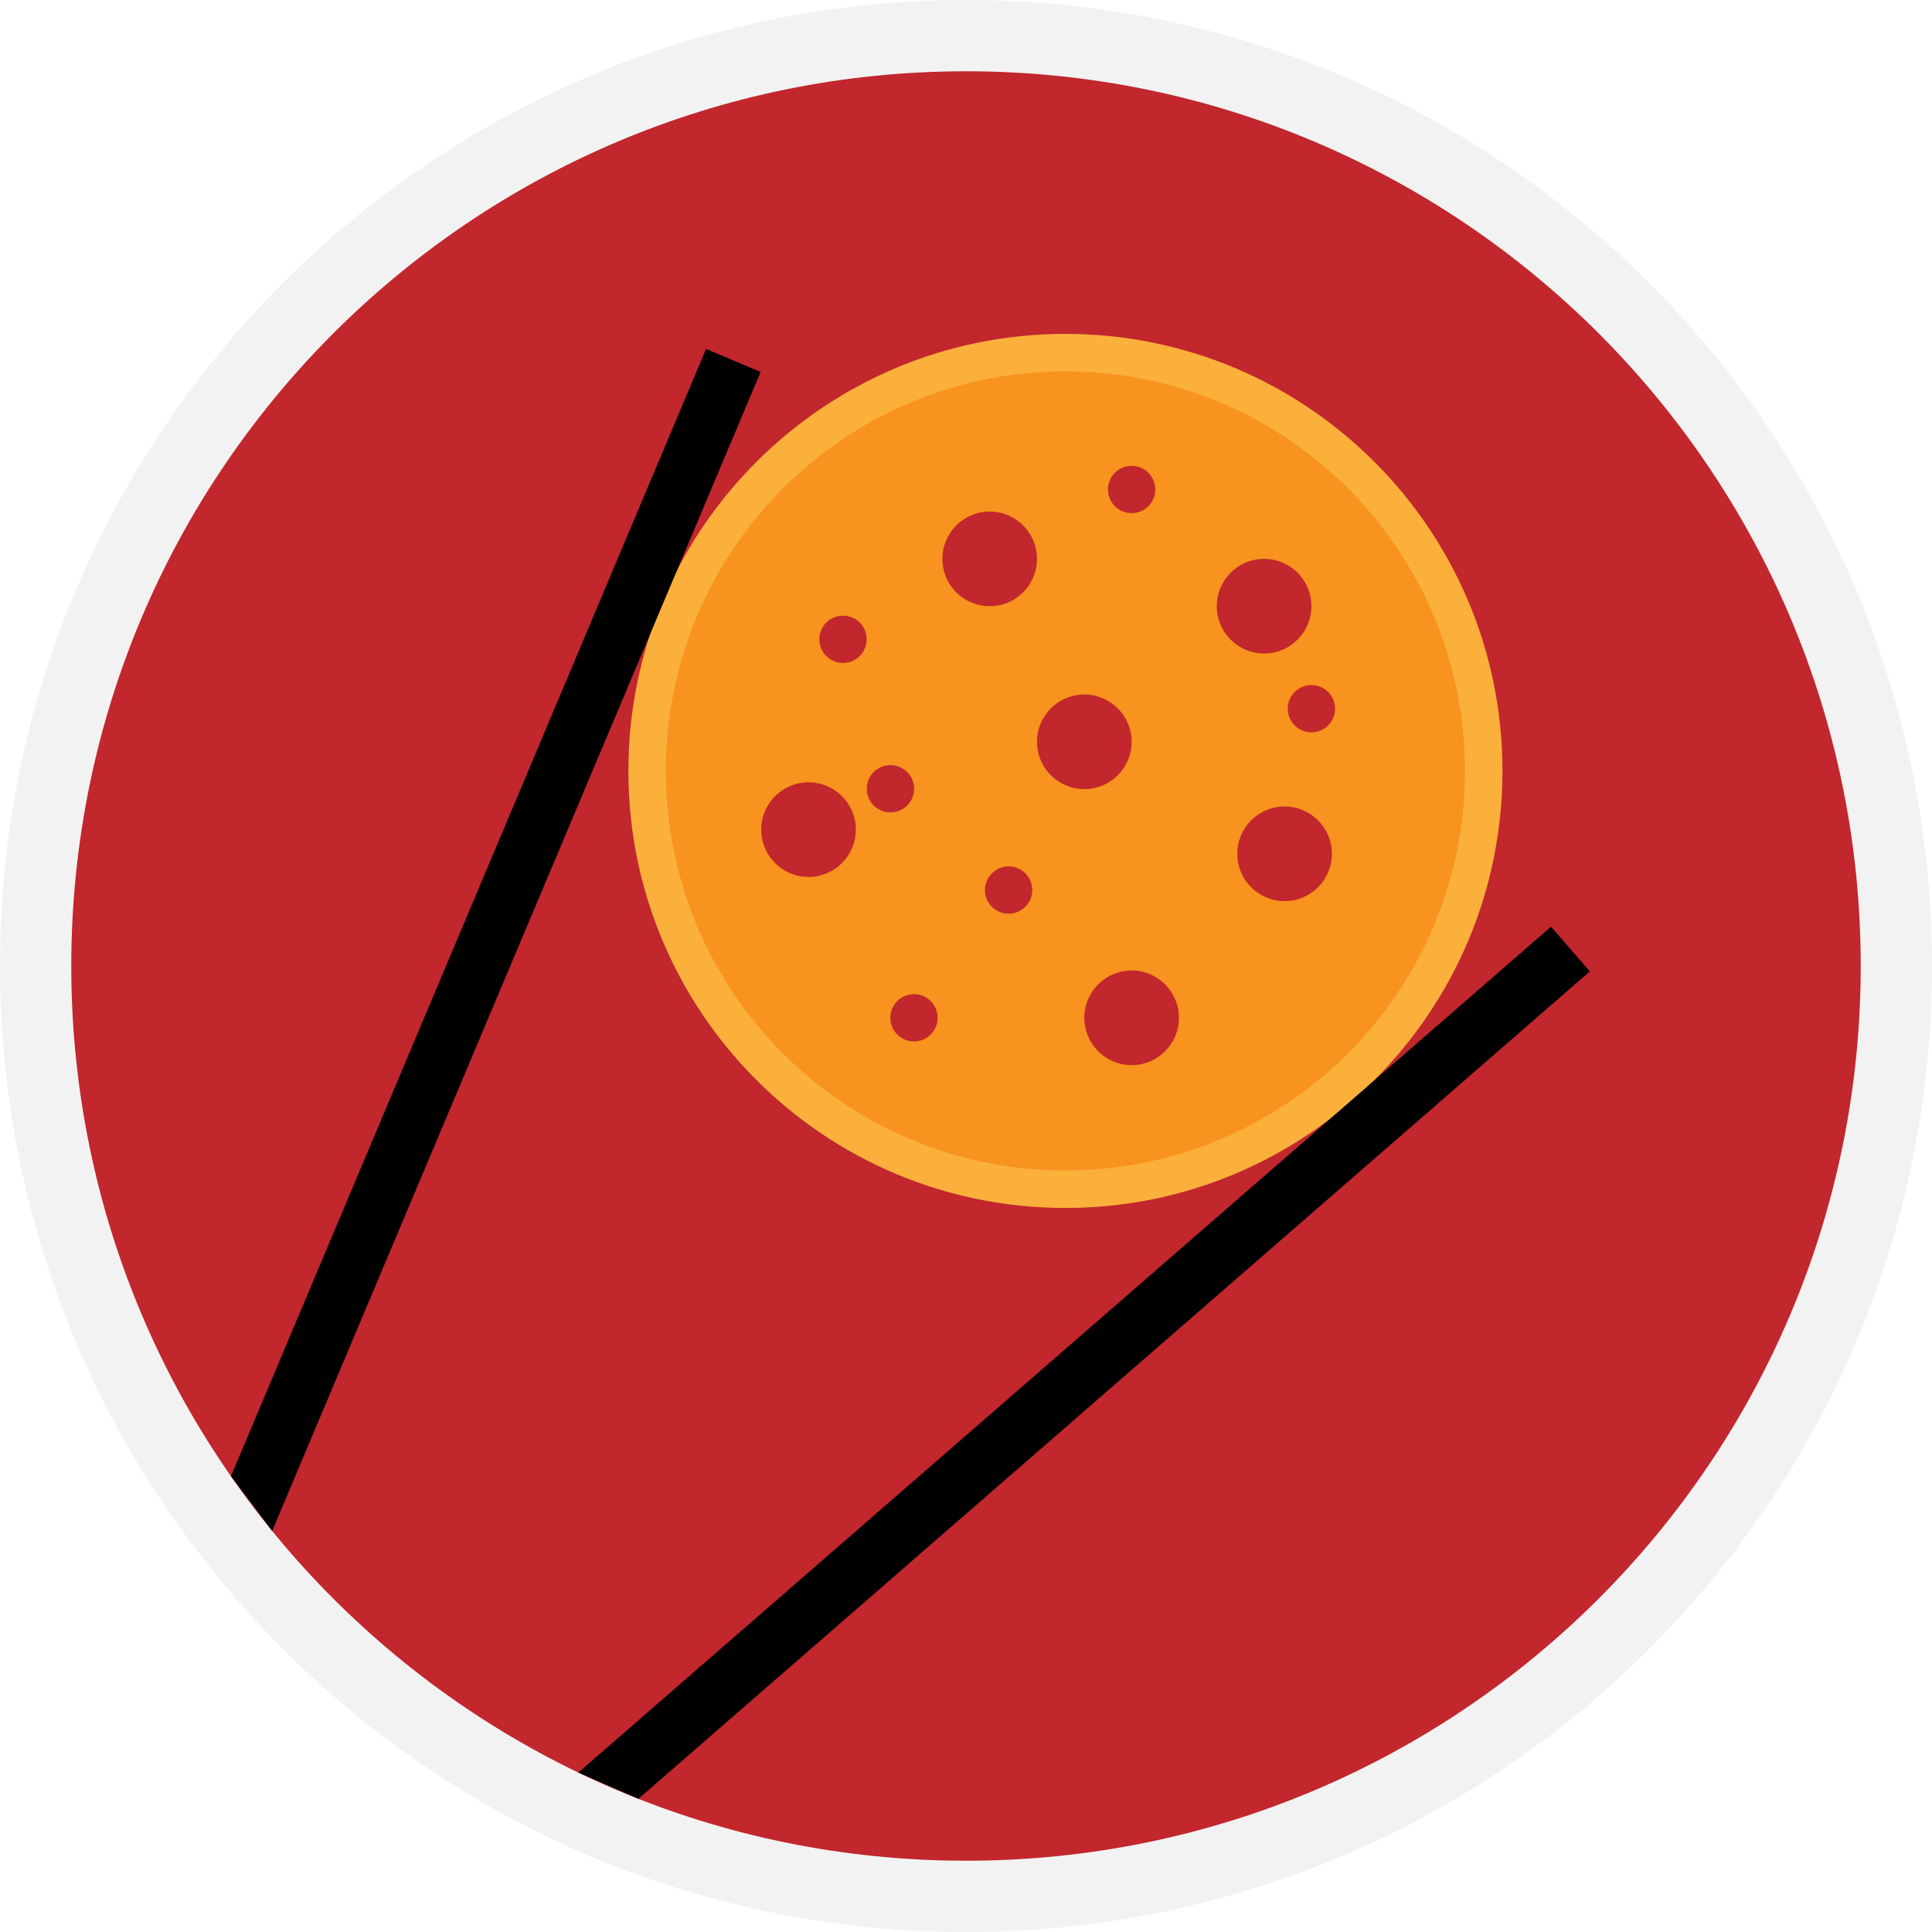
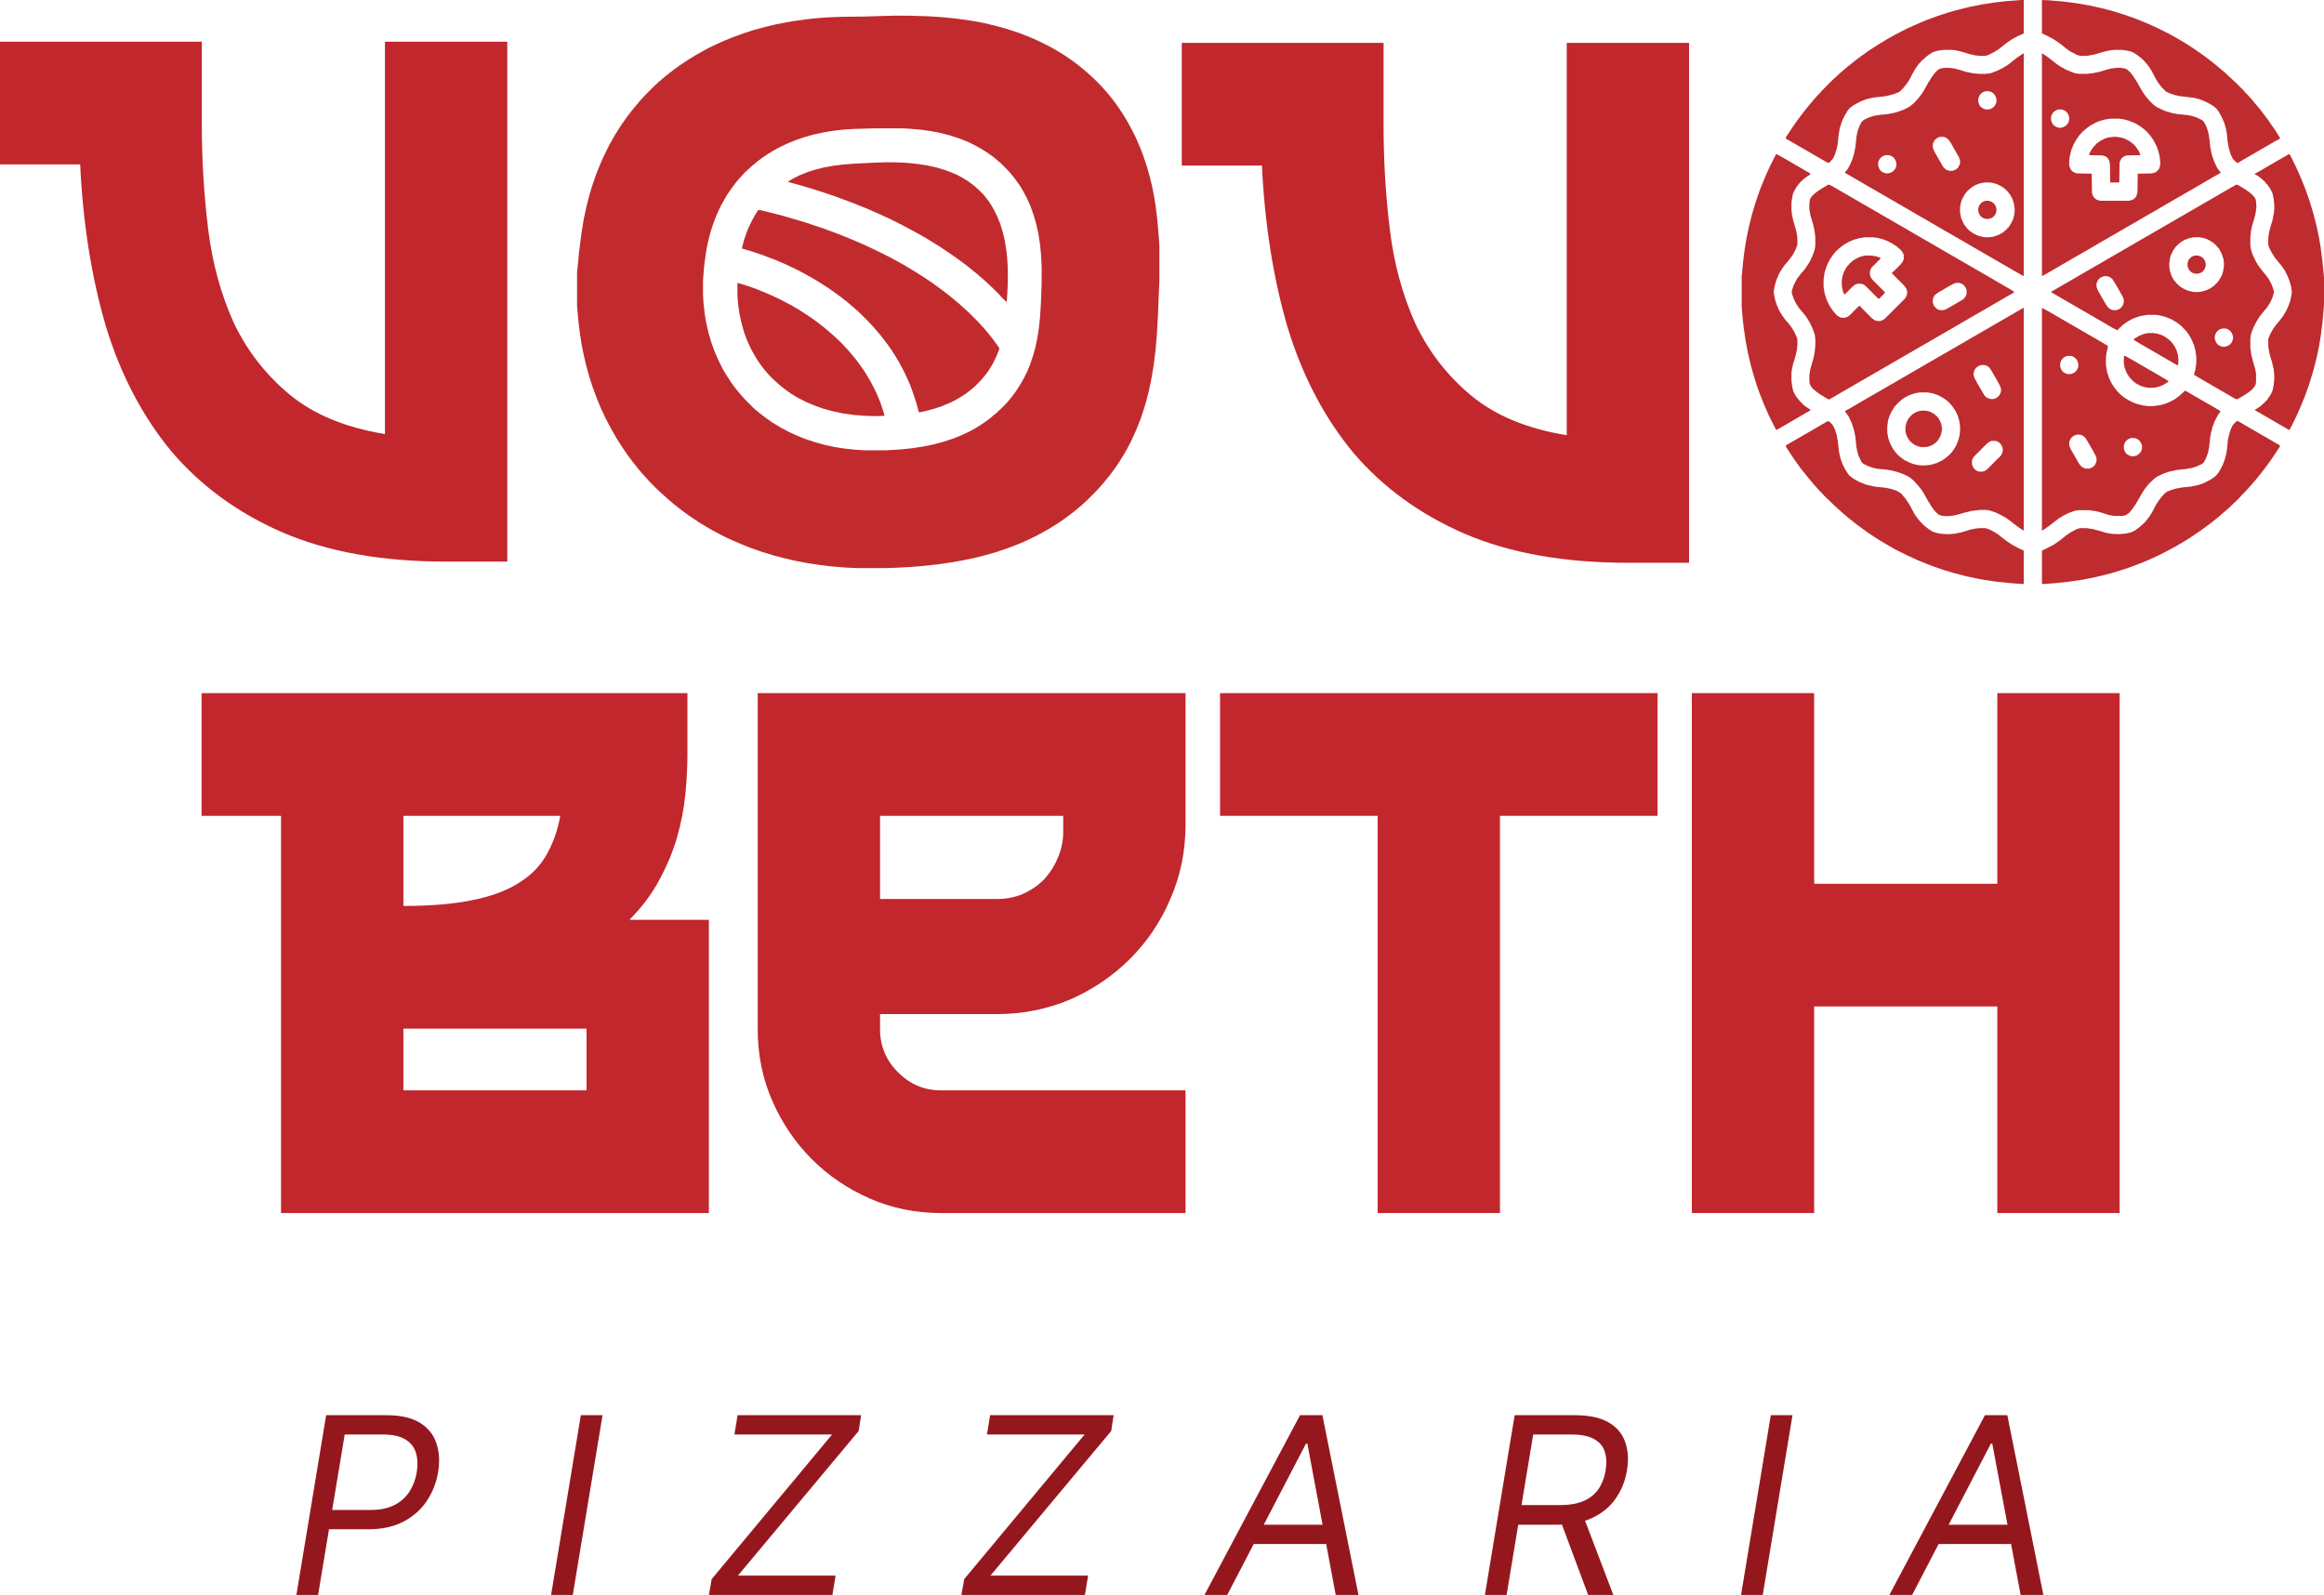
- <svg xmlns="http://www.w3.org/2000/svg" id="Layer_1" data-name="Layer 1" viewBox="0 0 3000 3000">
-   <defs>
-     <style>.cls-1{fill:#f2f2f2;}.cls-2{fill:#c1272d;}.cls-3{fill:#fbb03b;}.cls-4{fill:#f7931e;}</style>
-   </defs>
-   <circle class="cls-1" cx="1500" cy="1500" r="1500" />
-   <circle class="cls-2" cx="1500" cy="1500" r="1389.32" />
-   <circle class="cls-3" cx="1654.37" cy="1197.09" r="678.64" />
-   <circle class="cls-4" cx="1654.37" cy="1197.09" r="620.39" />
-   <circle class="cls-2" cx="1757.19" cy="1580.45" r="73.47" />
-   <circle class="cls-2" cx="1962.89" cy="941.29" r="73.47" />
-   <circle class="cls-2" cx="1994.73" cy="1325.77" r="73.47" />
-   <circle class="cls-2" cx="1255.48" cy="1288.24" r="73.47" />
-   <circle class="cls-2" cx="1536.78" cy="867.82" r="73.47" />
-   <circle class="cls-2" cx="1683.72" cy="1151.89" r="73.47" />
-   <circle class="cls-2" cx="1309.04" cy="992.72" r="36.73" />
-   <circle class="cls-2" cx="1566.17" cy="1382.09" r="36.73" />
-   <circle class="cls-2" cx="1382.68" cy="1224.81" r="36.73" />
-   <circle class="cls-2" cx="2036.36" cy="1100.47" r="36.73" />
-   <circle class="cls-2" cx="1757.19" cy="760.07" r="36.73" />
-   <circle class="cls-2" cx="1419.24" cy="1580.45" r="36.73" />
-   <polygon points="991.28 2793.2 2019.06 1899.41 2118.41 1812.99 2136.64 1797.15 2468.71 1508.36 2408.39 1438.98 2130.47 1680.7 2098.49 1708.52 2066.91 1735.98 2066.77 1736.1 1986.99 1805.45 1887.64 1891.86 897.99 2752.46 991.28 2793.2" />
-   <polygon points="422.62 2377.22 949.66 1126.69 1000.81 1005.35 1010.07 983.36 1010.18 983.1 1051.19 885.79 1181.1 577.54 1096.37 541.86 936.87 920.33 879.5 1056.47 828.35 1177.81 358.6 2292.29 422.62 2377.22" />
+ <svg xmlns="http://www.w3.org/2000/svg" width="220" height="151" viewBox="0 0 220 151" fill="none">
+   <path d="M181.011 151H178.858L187.902 133.986H190.022L193.434 151H191.281L188.598 136.678H188.465L181.011 151ZM182.9 144.354H191.579L191.281 146.182H182.602L182.9 144.354Z" fill="#95171E" />
+   <path d="M169.685 133.986L166.869 151H164.815L167.631 133.986H169.685Z" fill="#95171E" />
+   <path d="M140.568 151L143.384 133.986H149.115C150.44 133.986 151.489 134.21 152.262 134.659C153.041 135.107 153.568 135.725 153.844 136.511C154.126 137.298 154.184 138.195 154.018 139.203C153.853 140.2 153.499 141.086 152.958 141.862C152.423 142.637 151.694 143.246 150.772 143.689C149.855 144.132 148.74 144.354 147.426 144.354H142.788L143.119 142.493H147.691C148.596 142.493 149.347 142.36 149.944 142.094C150.54 141.828 151.004 141.449 151.335 140.956C151.666 140.463 151.887 139.879 151.997 139.203C152.108 138.516 152.077 137.921 151.906 137.417C151.741 136.907 151.401 136.514 150.888 136.237C150.38 135.955 149.667 135.814 148.751 135.814H145.14L142.622 151H140.568ZM149.811 143.357L152.726 151H150.341L147.492 143.357H149.811Z" fill="#95171E" />
+   <path d="M116.175 151H114.022L123.066 133.986H125.186L128.598 151H126.445L123.761 136.678H123.629L116.175 151ZM118.063 144.354H126.743L126.445 146.182H117.765L118.063 144.354Z" fill="#95171E" />
+   <path d="M91.011 151L91.276 149.505L102.672 135.814H93.43L93.728 133.986H105.422L105.19 135.481L93.761 149.172H103.003L102.705 151H91.011Z" fill="#95171E" />
+   <path d="M67.106 151L67.371 149.505L78.767 135.814H69.525L69.823 133.986H81.517L81.285 135.481L69.856 149.172H79.099L78.8 151H67.106Z" fill="#95171E" />
+   <path d="M57.039 133.986L54.223 151H52.169L54.985 133.986H57.039Z" fill="#95171E" />
+   <path d="M28.059 151L30.875 133.986H36.606C37.931 133.986 38.977 134.224 39.745 134.7C40.518 135.177 41.039 135.822 41.31 136.636C41.586 137.45 41.641 138.361 41.476 139.369C41.31 140.366 40.954 141.274 40.407 142.094C39.866 142.914 39.132 143.567 38.204 144.055C37.282 144.542 36.164 144.786 34.85 144.786H30.742L31.041 142.958H35.082C35.988 142.958 36.744 142.8 37.351 142.485C37.959 142.169 38.434 141.74 38.776 141.197C39.118 140.654 39.344 140.045 39.455 139.369C39.565 138.683 39.538 138.073 39.372 137.542C39.212 137.004 38.878 136.583 38.37 136.279C37.867 135.969 37.158 135.814 36.242 135.814H32.631L30.113 151H28.059Z" fill="#95171E" />
+   <path d="M189.075 65.623H200.656V114.845H189.075V95.287H171.737V114.845H160.157V65.623H171.737V83.671H189.075V65.623Z" fill="#C1272D" />
+   <path d="M115.496 65.623H156.911V77.239H141.993V114.845H130.413V77.239H115.496V65.623Z" fill="#C1272D" />
+   <path d="M71.729 65.623H112.228V78.092C112.228 80.586 111.748 82.927 110.789 85.115C109.873 87.259 108.608 89.14 106.994 90.759C105.38 92.378 103.483 93.668 101.302 94.631C99.121 95.55 96.809 96.009 94.367 96.009H83.31V97.453C83.31 99.028 83.877 100.385 85.011 101.522C86.145 102.66 87.497 103.229 89.067 103.229H112.228V114.845H89.067C86.668 114.845 84.422 114.386 82.328 113.467C80.235 112.548 78.403 111.301 76.832 109.726C75.262 108.151 74.019 106.313 73.103 104.213C72.187 102.113 71.729 99.86 71.729 97.453V65.623ZM83.31 85.115H94.367C95.239 85.115 96.046 84.962 96.787 84.655C97.573 84.305 98.249 83.846 98.816 83.277C99.383 82.665 99.819 81.986 100.124 81.243C100.473 80.455 100.648 79.624 100.648 78.749V77.239H83.31V85.115Z" fill="#C1272D" />
+   <path d="M65.076 71.398C65.076 72.579 65.011 73.848 64.88 75.205C64.749 76.517 64.487 77.874 64.095 79.274C63.702 80.63 63.135 81.986 62.394 83.343C61.696 84.655 60.758 85.902 59.58 87.084H67.104V114.845H26.605V77.239H19.081V65.623H65.076V71.398ZM38.186 77.239V85.771C40.716 85.771 42.853 85.596 44.598 85.246C46.386 84.896 47.847 84.371 48.981 83.671C50.159 82.971 51.053 82.096 51.664 81.046C52.318 79.952 52.776 78.683 53.038 77.239H38.186ZM55.524 97.388H38.186V103.229H55.524V97.388Z" fill="#C1272D" />
+   <path d="M36.442 3.947H48.023V53.169H42.2C36.181 53.169 31.034 52.25 26.759 50.413C22.528 48.575 19.017 46.015 16.226 42.734C13.478 39.409 11.406 35.449 10.01 30.855C8.658 26.217 7.851 21.12 7.589 15.563H0V3.947H19.105V11.822C19.105 15.104 19.301 18.363 19.693 21.601C20.086 24.839 20.893 27.814 22.114 30.527C23.379 33.196 25.145 35.471 27.414 37.352C29.682 39.234 32.691 40.481 36.442 41.093V3.947Z" fill="#C1272D" />
+   <path d="M148.314 4.058H159.895V53.28H154.072C148.052 53.28 142.906 52.361 138.631 50.524C134.4 48.686 130.889 46.127 128.097 42.845C125.35 39.52 123.278 35.56 121.882 30.966C120.53 26.328 119.723 21.231 119.461 15.674H111.872V4.058H130.976V11.934C130.976 15.215 131.172 18.475 131.565 21.712C131.958 24.95 132.764 27.925 133.986 30.638C135.251 33.307 137.017 35.582 139.285 37.464C141.553 39.345 144.563 40.592 148.314 41.204V4.058Z" fill="#C1272D" />
+   <path d="M84.531 1.485H86.038L87.842 1.539L89.134 1.62L90.48 1.755L92.014 1.971L93.171 2.187L94.302 2.457L95.19 2.7L96.428 3.105L97.343 3.456L98.151 3.807L99.039 4.239L99.604 4.536L100.25 4.914L100.815 5.265L101.327 5.616L101.811 5.967L102.161 6.237L102.592 6.588L102.942 6.885L103.588 7.479L104.261 8.154L104.449 8.37L104.718 8.667L104.96 8.964L105.337 9.423L105.714 9.936L105.956 10.287L106.226 10.692L106.549 11.205L106.872 11.772L107.221 12.42L107.518 13.014L107.948 14.013L108.244 14.796L108.567 15.768L108.809 16.605L109.052 17.577L109.24 18.522L109.402 19.521L109.563 20.871L109.698 22.464L109.752 23.247V26.595L109.698 27.837L109.617 29.835L109.509 31.752L109.375 33.291L109.186 34.749L108.971 35.991L108.729 37.125L108.513 37.962L108.271 38.772L107.975 39.663L107.544 40.743L107.114 41.688L106.71 42.471L106.387 43.038L105.983 43.686L105.714 44.091L105.445 44.469L105.068 44.982L104.826 45.279L104.476 45.711L104.207 46.008L104.018 46.224L103.642 46.629L102.888 47.385L102.673 47.574L102.35 47.871L102.054 48.114L101.704 48.411L101.246 48.762L100.842 49.059L100.385 49.383L99.927 49.68L99.362 50.031L98.743 50.382L98.043 50.76L97.209 51.165L96.455 51.489L95.486 51.867L94.382 52.245L93.252 52.569L92.283 52.812L91.26 53.028L90.237 53.217L88.757 53.433L87.519 53.568L86.227 53.676L84.746 53.757L83.966 53.784H81.086L79.982 53.73L78.69 53.622L77.587 53.487L76.51 53.325L75.218 53.082L74.195 52.839L73.172 52.569L71.961 52.191L71.046 51.867L70.158 51.516L69.35 51.165L68.704 50.868L68.274 50.652L67.412 50.193L66.766 49.815L66.147 49.437L65.34 48.897L64.882 48.573L64.452 48.249L64.102 47.979L63.671 47.628L63.294 47.304L63.079 47.115L62.81 46.872L62.594 46.683L62.164 46.278L61.464 45.576L61.276 45.36L60.926 44.982L60.737 44.766L60.441 44.415L60.145 44.037L59.903 43.74L59.499 43.2L59.176 42.741L58.692 42.012L58.369 41.499L57.965 40.797L57.642 40.203L57.319 39.582L56.888 38.664L56.484 37.692L56.081 36.585L55.785 35.667L55.489 34.587L55.246 33.561L55.058 32.616L54.897 31.563L54.789 30.726L54.654 29.295L54.627 28.998V25.839L54.816 23.868L55.058 21.978L55.273 20.682L55.489 19.683L55.758 18.603L56.027 17.685L56.377 16.659L56.727 15.768L57.05 15.012L57.427 14.229L57.696 13.689L58.234 12.744L58.799 11.853L59.122 11.394L59.392 11.016L59.661 10.665L59.957 10.287L60.549 9.585L60.791 9.315L61.114 8.964L61.895 8.181L62.11 7.992L62.325 7.776L62.621 7.533L62.998 7.209L63.375 6.912L63.94 6.48L64.398 6.156L65.125 5.67L65.824 5.238L66.497 4.86L67.036 4.563L67.655 4.266L68.355 3.942L69.27 3.564L70.373 3.159L71.288 2.862L72.473 2.538L73.496 2.295L74.922 2.025L76.241 1.836L77.237 1.728L78.287 1.647L79.632 1.593L81.786 1.566L84.531 1.485ZM82.889 12.15L80.871 12.204L79.982 12.258L78.986 12.366L78.125 12.501L76.995 12.744L76.053 13.014L75.272 13.284L74.491 13.608L73.711 13.986L73.119 14.31L72.607 14.634L72.284 14.85L71.8 15.201L71.45 15.498L71.181 15.714L70.858 16.011L70.75 16.092V16.146L70.642 16.2L70.373 16.47L70.185 16.686L69.889 17.01L69.647 17.307L69.377 17.658L69.054 18.117L68.785 18.522L68.382 19.224L68.166 19.629L67.789 20.466L67.493 21.249L67.251 22.005L66.982 23.085L66.847 23.814L66.713 24.759L66.632 25.461L66.551 26.568V27.972L66.605 28.782L66.713 29.727L66.847 30.537L67.09 31.59L67.386 32.562L67.655 33.291L68.005 34.101L68.408 34.911L68.758 35.505L69.162 36.126L69.431 36.504L69.673 36.828L70.05 37.287L70.535 37.827L71.315 38.61L71.531 38.799L71.881 39.096L72.231 39.366L72.553 39.609L73.092 39.987L73.845 40.446L74.707 40.905L75.407 41.229L76.214 41.553L77.183 41.877L78.179 42.147L79.094 42.336L79.955 42.471L80.978 42.579L81.84 42.633H83.885L85.231 42.552L86.308 42.444L87.357 42.282L88.299 42.093L89.322 41.823L90.291 41.499L91.018 41.202L91.772 40.851L92.364 40.527L92.875 40.203L93.198 39.987L93.683 39.636L94.032 39.339L94.329 39.096L94.517 38.934V38.88L94.625 38.826L95.271 38.178L95.459 37.962L95.809 37.53L96.132 37.098L96.401 36.693L96.67 36.261L96.939 35.775L97.236 35.181L97.505 34.533L97.828 33.561L98.016 32.886L98.204 31.968L98.339 31.131L98.447 30.105L98.528 28.863L98.581 27.513L98.608 26.649V25.299L98.554 24.165L98.447 23.085L98.285 22.059L98.097 21.222L97.855 20.385L97.558 19.548L97.263 18.873L96.886 18.144L96.509 17.523L96.159 17.037L95.89 16.686L95.594 16.335L95.351 16.065L94.705 15.417L94.409 15.174L94.059 14.877L93.575 14.526L93.117 14.229L92.471 13.851L91.664 13.446L90.776 13.095L89.941 12.825L88.999 12.582L88.165 12.42L87.223 12.285L85.985 12.177L85.365 12.15H82.889Z" fill="#C12B2E" />
+   <path d="M71.8 19.872L72.123 19.926L73.845 20.358L75.164 20.736L76.322 21.087L78.017 21.654L79.39 22.167L80.332 22.545L81.355 22.977L82.136 23.328L83.051 23.76L84.289 24.381L85.473 25.029L86.065 25.38L86.604 25.704L87.115 26.028L87.573 26.325L88.219 26.757L88.703 27.108L89.107 27.405L89.43 27.648L89.78 27.918L90.21 28.269L90.56 28.566L90.856 28.809L91.179 29.106L91.395 29.295L91.799 29.673L92.687 30.564L92.875 30.78L93.198 31.131L93.44 31.428L93.737 31.779L94.086 32.238L94.463 32.751L94.598 32.967L94.571 33.129L94.329 33.723L94.006 34.398L93.683 34.938L93.36 35.397L92.983 35.856L92.687 36.18L92.256 36.612L91.96 36.855L91.556 37.179L91.072 37.503L90.533 37.827L90.076 38.07L89.242 38.421L88.542 38.664L87.761 38.88L87.061 39.042L86.981 39.015L86.711 38.043L86.388 37.071L86.146 36.423L85.85 35.748L85.527 35.073L85.123 34.317L84.8 33.777L84.477 33.264L84.047 32.643L83.616 32.076L83.32 31.698L82.97 31.293L82.647 30.915L82.243 30.483L81.355 29.592L81.14 29.403L80.871 29.16L80.575 28.917L80.171 28.566L79.471 28.026L78.986 27.675L78.529 27.351L77.829 26.892L77.129 26.46L76.51 26.109L75.918 25.785L75.514 25.569L74.384 25.029L73.307 24.57L72.231 24.165L71.288 23.841L70.293 23.544L70.239 23.517L70.293 23.247L70.454 22.653L70.75 21.816L70.992 21.276L71.208 20.844L71.504 20.304L71.773 19.899L71.8 19.872Z" fill="#C12B2E" />
+   <path d="M83.993 15.363H84.639L85.85 15.417L86.9 15.525L87.761 15.66L88.73 15.876L89.511 16.119L90.022 16.308L90.587 16.551L91.099 16.821L91.583 17.118L91.96 17.388L92.337 17.685L92.687 18.009L93.091 18.414L93.333 18.711L93.602 19.062L93.898 19.521L94.167 20.007L94.382 20.439L94.678 21.168L94.921 21.951L95.109 22.734L95.271 23.733L95.351 24.516L95.405 25.461V26.784L95.351 27.891L95.298 28.593L95.109 28.431L94.786 28.107L94.598 27.891L93.979 27.27L93.763 27.081L93.548 26.865L93.333 26.676L93.01 26.379L92.714 26.136L92.445 25.893L92.068 25.596L91.61 25.218L91.179 24.894L90.21 24.192L89.053 23.409L88.407 23.004L87.653 22.545L86.9 22.113L86.254 21.762L85.5 21.357L84.208 20.709L83.32 20.304L82.162 19.791L80.682 19.197L79.525 18.765L78.933 18.549L77.964 18.225L76.968 17.901L75.972 17.604L74.814 17.28L74.626 17.226V17.172L75.084 16.902L75.73 16.578L76.483 16.281L77.049 16.092L78.017 15.849L78.933 15.687L79.794 15.579L80.817 15.498L82.97 15.39L83.993 15.363Z" fill="#C12B2E" />
+   <path d="M69.835 26.784L70.804 27.081L71.638 27.378L72.688 27.81L73.226 28.053L74.007 28.431L74.841 28.863L75.487 29.241L76.053 29.592L76.86 30.132L77.344 30.483L77.694 30.753L78.071 31.05L78.421 31.347L78.798 31.671L79.148 31.995L79.579 32.4L79.821 32.643L80.009 32.859L80.198 33.048L80.386 33.264L80.709 33.642L81.059 34.074L81.436 34.587L81.813 35.127L82.162 35.694L82.432 36.153L82.808 36.882L83.051 37.395L83.347 38.124L83.67 39.096L83.724 39.339L83.697 39.366L83.158 39.393H82.755L81.84 39.366L80.844 39.285L79.848 39.15L78.717 38.907L77.937 38.691L77.022 38.367L76.214 38.016L75.487 37.638L74.868 37.26L74.411 36.936L74.061 36.666L73.765 36.423L73.496 36.18L73.172 35.883L72.796 35.505L72.607 35.289L72.311 34.938L71.961 34.479L71.638 33.993L71.396 33.588L71.073 32.994L70.75 32.292L70.454 31.509L70.185 30.564L69.996 29.673L69.862 28.701L69.808 27.945V26.811L69.835 26.784Z" fill="#C12B2E" />
+   <path d="M191.496 5.076H191.577V26.136L191.442 26.082L190.688 25.65L187.889 24.03L187.243 23.652L186.489 23.22L185.843 22.842L185.144 22.437L184.39 22.005L183.69 21.6L183.044 21.222L182.344 20.817L181.591 20.385L181.133 20.115L175.535 16.875L175.077 16.605L174.7 16.389L174.646 16.308L174.889 16.038L175.104 15.66L175.346 15.093L175.508 14.58L175.642 13.905L175.75 12.879L175.858 12.393L176.046 11.88L176.234 11.529L176.45 11.34L176.961 11.097L177.419 10.962L177.903 10.881L178.738 10.8L179.384 10.665L180.191 10.395L180.729 10.125L180.999 9.909L181.16 9.774L181.295 9.639L181.591 9.315L181.941 8.856L182.237 8.37L182.533 7.83L182.856 7.317L183.179 6.885L183.448 6.615L183.69 6.48L184.121 6.426H184.525L184.982 6.48L185.52 6.615L186.113 6.804L186.786 6.939L187.378 6.993H187.943L188.427 6.939L189.073 6.696L189.612 6.426L190.123 6.102L190.5 5.805L190.984 5.427L191.469 5.103L191.496 5.076ZM187.943 8.64L187.674 8.748L187.431 8.964L187.324 9.18L187.27 9.369V9.639L187.378 9.936L187.512 10.125L187.754 10.287L188.024 10.368L188.374 10.341L188.643 10.206L188.831 10.017L188.966 9.747L188.993 9.612V9.369L188.885 9.072L188.723 8.856L188.535 8.721L188.293 8.64H187.943ZM183.636 12.96L183.367 13.068L183.125 13.284L183.017 13.5L182.963 13.689V13.932L183.044 14.202L183.259 14.607L183.636 15.255L183.986 15.849L184.228 16.065L184.525 16.173H184.848L185.117 16.065L185.332 15.903L185.494 15.633L185.547 15.417V15.201L185.44 14.877L185.063 14.229L184.686 13.554L184.444 13.203L184.175 13.014L183.986 12.96H183.636ZM178.468 14.688L178.199 14.796L177.957 15.012L177.822 15.282L177.796 15.417V15.687L177.903 15.984L178.038 16.173L178.28 16.335L178.549 16.416H178.738L179.007 16.335L179.222 16.2L179.41 15.984L179.491 15.795L179.518 15.66V15.417L179.41 15.12L179.222 14.877L178.98 14.742L178.818 14.688H178.468ZM187.835 17.28L187.431 17.361L187.055 17.496L186.759 17.658L186.409 17.928L186.14 18.198L185.951 18.468L185.709 18.927L185.601 19.305L185.547 19.629V20.115L185.655 20.655L185.843 21.087L186.005 21.357L186.22 21.627L186.436 21.843L186.786 22.086L187.216 22.302L187.728 22.437L187.997 22.464H188.266L188.697 22.41L189.181 22.248L189.612 22.005L189.989 21.681L190.015 21.6L190.096 21.573L190.338 21.222L190.554 20.79L190.661 20.412L190.715 20.061V19.737L190.635 19.224L190.5 18.819L190.312 18.468L190.042 18.117L189.8 17.874L189.45 17.631L188.993 17.415L188.589 17.307L188.4 17.28H187.835Z" fill="#BE2C2F" />
+   <path d="M193.299 29.16L193.434 29.214L194.161 29.619L194.807 29.997L199.005 32.427L199.544 32.751L199.517 32.967L199.409 33.426L199.355 33.858V34.56L199.463 35.208L199.678 35.856L199.894 36.288L200.136 36.666L200.432 37.044L200.782 37.395L201.132 37.665L201.482 37.881L201.912 38.097L202.343 38.259L202.908 38.394L203.42 38.448H203.796L204.442 38.367L204.954 38.232L205.465 38.016L205.869 37.8L206.246 37.53L206.515 37.287L206.703 37.125L206.811 36.99L206.973 37.044L207.619 37.422L208.372 37.854L209.772 38.664L210.176 38.907V39.015L209.96 39.285L209.664 39.852L209.449 40.419L209.314 40.932L209.234 41.337L209.126 42.336L209.018 42.876L208.83 43.389L208.614 43.794L208.399 43.956L207.915 44.172L207.484 44.307L206.838 44.415L206.057 44.496L205.331 44.658L204.846 44.82L204.308 45.063L204.012 45.252L203.662 45.576L203.366 45.873L203.07 46.251L202.828 46.602L202.505 47.169L202.155 47.763L201.859 48.195L201.562 48.546L201.266 48.762L200.943 48.843H200.136L199.651 48.762L198.79 48.492L198.333 48.384L197.713 48.303H196.744L196.421 48.357L195.883 48.546L195.372 48.789L194.887 49.086L194.43 49.437L193.945 49.815L193.353 50.22H193.299V29.16ZM195.695 33.696L195.426 33.804L195.183 34.02L195.076 34.236L195.022 34.425V34.695L195.13 34.992L195.264 35.181L195.506 35.343L195.775 35.424L196.125 35.397L196.395 35.262L196.583 35.073L196.718 34.803L196.744 34.668V34.425L196.637 34.128L196.475 33.912L196.233 33.75L196.045 33.696H195.695ZM196.61 41.148L196.314 41.256L196.072 41.445L195.91 41.769L195.883 41.877V42.147L195.991 42.471L196.368 43.119L196.798 43.875L196.987 44.118L197.148 44.253L197.417 44.361H197.794L198.063 44.253L198.306 44.037L198.44 43.74L198.467 43.605V43.416L198.386 43.146L198.171 42.741L197.794 42.093L197.444 41.499L197.229 41.283L196.987 41.175L196.852 41.148H196.61ZM201.724 41.472L201.455 41.58L201.213 41.796L201.105 42.012L201.051 42.201V42.471L201.159 42.768L201.293 42.957L201.536 43.119L201.805 43.2H202.02L202.289 43.119L202.505 42.957L202.666 42.768L202.747 42.579L202.774 42.444V42.201L202.666 41.904L202.478 41.661L202.235 41.526L202.074 41.472H201.724Z" fill="#BE2C2F" />
+   <path d="M211.71 17.469L211.871 17.523L212.329 17.793L212.894 18.171L213.19 18.414L213.432 18.684L213.54 18.9L213.594 19.359V19.656L213.54 20.115L213.406 20.682L213.19 21.384L213.083 21.924L213.029 22.437V23.274L213.109 23.706L213.271 24.165L213.567 24.786L213.836 25.218L214.186 25.677L214.509 26.055L214.778 26.433L215.047 26.946L215.209 27.378L215.263 27.675L215.128 28.161L214.859 28.728L214.59 29.133L214.294 29.484L213.944 29.916L213.648 30.375L213.325 30.996L213.109 31.563L213.029 32.022V32.94L213.136 33.669L213.298 34.29L213.486 34.911L213.567 35.37V36.207L213.513 36.45L213.352 36.693L213.163 36.909L212.813 37.179L212.302 37.503L211.844 37.773L211.818 37.8L211.629 37.773L210.875 37.341L209.476 36.531L208.83 36.153L208.13 35.748L207.726 35.505L207.699 35.424L207.807 35.073L207.888 34.587L207.915 34.29V33.858L207.834 33.21L207.699 32.697L207.484 32.184L207.269 31.779L207 31.401L206.703 31.077L206.434 30.807L206.031 30.51L205.573 30.24L204.981 29.997L204.442 29.862L204.066 29.808H203.285L202.639 29.916L201.993 30.132L201.562 30.348L201.186 30.591L200.943 30.78L200.674 31.023L200.432 31.266L200.001 31.05L199.275 30.618L198.656 30.267L198.01 29.889L195.21 28.269L194.564 27.891L194.187 27.675L194.214 27.594L194.833 27.243L195.479 26.865L196.879 26.055L197.525 25.677L198.279 25.245L198.979 24.84L199.624 24.462L200.324 24.057L200.89 23.733L202.047 23.058L202.747 22.653L203.5 22.221L204.146 21.843L204.846 21.438L205.6 21.006L206.246 20.628L206.811 20.304L207.457 19.926L208.211 19.494L208.668 19.224L209.234 18.9L209.933 18.495L210.579 18.117L211.279 17.712L211.71 17.469ZM207.646 22.464L207.242 22.545L206.811 22.707L206.488 22.896L206.219 23.112L205.95 23.382L205.761 23.652L205.546 24.057L205.438 24.354L205.358 24.867V25.326L205.438 25.731L205.573 26.136L205.788 26.514L206.084 26.865L206.38 27.135L206.784 27.378L207.188 27.54L207.538 27.621L207.753 27.648H208.076L208.48 27.594L208.911 27.459L209.287 27.27L209.583 27.054L209.718 26.946V26.892L209.826 26.838L210.095 26.487L210.31 26.109L210.445 25.704L210.526 25.218V24.894L210.472 24.489L210.31 24.003L210.095 23.598L209.799 23.247L209.61 23.058L209.26 22.815L208.884 22.626L208.534 22.518L208.211 22.464H207.646ZM199.275 26.136L199.032 26.19L198.817 26.298L198.602 26.514L198.494 26.757L198.467 26.865V27.135L198.548 27.405L198.925 28.08L199.302 28.728L199.49 29.025L199.624 29.16L199.759 29.268L199.947 29.349L200.244 29.376L200.486 29.322L200.728 29.187L200.943 28.944L201.051 28.593V28.404L200.97 28.134L200.593 27.459L200.217 26.811L199.974 26.433L199.786 26.271L199.544 26.163L199.275 26.136ZM210.337 31.104L210.068 31.212L209.826 31.428L209.718 31.644L209.664 31.833V32.103L209.772 32.4L209.906 32.589L210.149 32.751L210.418 32.832H210.606L210.875 32.751L211.091 32.616L211.279 32.4L211.387 32.076V31.833L211.279 31.536L211.118 31.32L210.875 31.158L210.687 31.104H210.337Z" fill="#BE2C2F" />
+   <path d="M191.496 29.16H191.577V50.22L191.442 50.166L191.011 49.869L190.688 49.626L190.312 49.329L189.854 49.005L189.369 48.735L188.912 48.519L188.347 48.33L187.997 48.276H187.431L186.597 48.384L185.924 48.546L185.171 48.762L184.713 48.843L184.228 48.87L183.744 48.816L183.502 48.708L183.206 48.438L182.856 47.979L182.506 47.412L182.102 46.683L181.806 46.251L181.564 45.954L181.268 45.63L181.025 45.387L180.702 45.144L180.272 44.928L179.707 44.712L179.087 44.55L178.63 44.469L177.769 44.388L177.257 44.28L176.746 44.091L176.342 43.875L176.207 43.713L175.938 43.146L175.804 42.687L175.723 42.228L175.642 41.391L175.508 40.716L175.265 39.987L174.996 39.42L174.781 39.123L174.673 38.988L174.7 38.88L175.023 38.718L175.615 38.367L181.214 35.127L181.86 34.749L183.959 33.534L184.713 33.102L185.359 32.724L185.924 32.4L186.57 32.022L187.324 31.59L188.024 31.185L188.67 30.807L189.423 30.375L190.069 29.997L190.823 29.565L191.469 29.187L191.496 29.16ZM187.512 34.56L187.27 34.668L187.055 34.83L186.92 35.019L186.839 35.289V35.532L186.92 35.802L187.243 36.396L187.512 36.855L187.862 37.449L188.104 37.665L188.4 37.773H188.723L188.966 37.692L189.208 37.503L189.369 37.233L189.423 37.017V36.801L189.316 36.504L189.1 36.099L188.723 35.451L188.508 35.073L188.293 34.776L188.051 34.614L187.862 34.56H187.512ZM181.725 37.152L181.268 37.233L180.783 37.395L180.353 37.611L180.003 37.854L179.733 38.097L179.599 38.232L179.33 38.529L179.034 39.015L178.845 39.447L178.738 39.798L178.657 40.338V40.932L178.764 41.526L178.953 42.039L179.168 42.444L179.437 42.822L179.653 43.065L179.868 43.254L180.272 43.551L180.702 43.767L181.106 43.929L181.618 44.037L181.887 44.064H182.264L182.748 44.01L183.313 43.848L183.825 43.605L184.148 43.389L184.444 43.146L184.74 42.849L185.009 42.471L185.224 42.093L185.413 41.58L185.494 41.256L185.547 40.824V40.365L185.467 39.825L185.332 39.366L185.117 38.907L184.848 38.502L184.551 38.151L184.282 37.908L183.932 37.665L183.421 37.395L182.937 37.233L182.452 37.152H181.725ZM188.535 41.742L188.32 41.823L188.077 42.012L186.866 43.227L186.732 43.443L186.678 43.605V43.983L186.786 44.253L186.974 44.469L187.189 44.604L187.405 44.658H187.674L187.97 44.55L188.239 44.307L189.02 43.524L189.127 43.443V43.389L189.235 43.335L189.477 43.038L189.585 42.741V42.444L189.477 42.147L189.235 41.877L189.02 41.769L188.939 41.742H188.535Z" fill="#BE2C2F" />
+   <path d="M173.085 17.469L173.247 17.523L173.785 17.82L174.431 18.198L175.185 18.63L175.642 18.9L176.207 19.224L176.853 19.602L177.607 20.034L178.253 20.412L179.007 20.844L179.653 21.222L180.406 21.654L181.052 22.032L181.618 22.356L182.264 22.734L183.017 23.166L183.663 23.544L188.562 26.379L189.073 26.676L189.719 27.054L190.419 27.459L190.661 27.621L190.635 27.702L190.015 28.053L189.369 28.431L188.67 28.836L188.024 29.214L187.324 29.619L186.57 30.051L185.278 30.807L184.525 31.239L183.125 32.049L182.479 32.427L181.725 32.859L181.079 33.237L180.326 33.669L179.68 34.047L178.926 34.479L178.28 34.857L177.526 35.289L176.88 35.667L176.127 36.099L175.669 36.369L174.915 36.801L174.27 37.179L173.57 37.584L173.139 37.827L172.924 37.719L172.385 37.395L171.928 37.071L171.551 36.747L171.389 36.504L171.309 36.288L171.282 36.045V35.532L171.363 34.992L171.524 34.425L171.659 33.966L171.766 33.48L171.847 32.751V32.13L171.793 31.671L171.578 31.077L171.363 30.618L171.093 30.159L170.824 29.781L170.528 29.43L170.259 29.106L170.017 28.728L169.801 28.296L169.613 27.729L169.64 27.486L169.775 27.054L169.99 26.622L170.178 26.298L170.474 25.92L170.824 25.515L171.12 25.083L171.309 24.786L171.578 24.219L171.766 23.706L171.82 23.436L171.847 23.166V22.491L171.766 21.816L171.632 21.222L171.389 20.412L171.309 19.98L171.282 19.764V19.278L171.336 18.873L171.497 18.603L171.766 18.333L172.089 18.09L172.547 17.793L173.004 17.523L173.085 17.469ZM176.557 22.464L176.019 22.545L175.454 22.707L175.023 22.896L174.592 23.139L174.162 23.463L173.785 23.814L173.597 24.03L173.274 24.489L173.031 24.921L172.816 25.488L172.708 25.866L172.628 26.487V27.135L172.735 27.81L172.951 28.458L173.166 28.89L173.381 29.241L173.65 29.592L173.866 29.835L174.108 29.997L174.296 30.078H174.673L174.942 29.97L175.238 29.727L175.427 29.511L175.508 29.457V29.403H175.561V29.349L175.642 29.322L175.804 29.133L175.938 29.025L175.965 28.971H176.073L176.261 29.187L177.176 30.105L177.473 30.321L177.634 30.375L177.903 30.402L178.145 30.348L178.415 30.186L180.353 28.242L180.487 27.999L180.541 27.783V27.594L180.46 27.324L180.245 27.027L179.114 25.893V25.812L179.33 25.623L179.922 25.029L180.11 24.786L180.191 24.597L180.218 24.516V24.138L180.11 23.895L179.922 23.652L179.545 23.328L179.087 23.031L178.657 22.815L178.172 22.626L177.715 22.518L177.284 22.464H176.557ZM185.144 26.784L184.821 26.919L184.255 27.243L183.609 27.621L183.34 27.783L183.125 27.972L183.017 28.188L182.963 28.377V28.647L183.071 28.944L183.259 29.16L183.394 29.268L183.582 29.349L183.879 29.376L184.121 29.322L184.444 29.16L185.601 28.485L185.897 28.296L186.086 28.053L186.166 27.81V27.459L186.059 27.189L185.817 26.919L185.574 26.811L185.467 26.784H185.144Z" fill="#BE2C2F" />
+   <path d="M193.299 5.076L193.407 5.103L193.918 5.454L194.403 5.832L194.672 6.048L195.076 6.318L195.614 6.615L196.287 6.885L196.61 6.966L196.906 6.993H197.498L198.063 6.939L198.736 6.804L199.436 6.588L199.894 6.48L200.405 6.426H200.755L201.159 6.48L201.374 6.588L201.697 6.885L201.939 7.209L202.235 7.668L202.828 8.694L203.151 9.153L203.5 9.558L203.823 9.882L204.146 10.125L204.577 10.341L204.954 10.503L205.573 10.692L206.138 10.8L206.973 10.881L207.43 10.962L207.888 11.097L208.291 11.286L208.561 11.448L208.722 11.691L208.911 12.096L209.072 12.636L209.153 13.149L209.234 13.932L209.368 14.607L209.583 15.255L209.906 15.93L210.122 16.2L210.203 16.308L210.176 16.389L209.503 16.767L208.857 17.145L208.157 17.55L207.511 17.928L206.811 18.333L206.057 18.765L205.411 19.143L204.658 19.575L203.931 20.007L203.447 20.277L202.801 20.655L202.101 21.06L201.347 21.492L200.701 21.87L198.602 23.085L197.956 23.463L197.256 23.868L196.502 24.3L195.103 25.11L194.457 25.488L193.326 26.136L193.299 26.109V5.076ZM194.833 10.368L194.564 10.476L194.322 10.692L194.187 10.962L194.161 11.07V11.367L194.268 11.664L194.403 11.853L194.645 12.015L194.887 12.096H195.103L195.372 12.015L195.587 11.88L195.775 11.664L195.883 11.34V11.097L195.775 10.8L195.614 10.584L195.426 10.449L195.183 10.368H194.833ZM199.813 11.232L199.275 11.313L198.871 11.421L198.44 11.583L197.929 11.853L197.552 12.123L197.175 12.447L196.825 12.825L196.529 13.257L196.287 13.689L196.072 14.229L195.937 14.796L195.883 15.201V15.687L195.991 15.984L196.125 16.173L196.368 16.335L196.502 16.389L196.664 16.416L198.01 16.443L198.036 18.279L198.144 18.576L198.279 18.765L198.521 18.927L198.844 19.008H201.509L201.778 18.954L201.993 18.846L202.208 18.63L202.316 18.333L202.343 18.171L202.37 16.443L203.689 16.416L204.012 16.335L204.227 16.173L204.389 15.984L204.496 15.633V15.309L204.442 14.823L204.335 14.364L204.173 13.878L203.85 13.257L203.581 12.879L203.258 12.501L202.935 12.204L202.531 11.907L202.047 11.637L201.509 11.421L200.97 11.286L200.567 11.232H199.813Z" fill="#BE2C2F" />
+   <path d="M191.334 0H191.577V3.132L191.55 3.186L190.984 3.429L190.446 3.726L189.935 4.077L189.531 4.401L189.181 4.671L188.75 4.941L188.32 5.157L188.051 5.265L187.754 5.292H187.458L186.947 5.238L186.382 5.103L185.574 4.86L185.036 4.752L184.767 4.725H183.986L183.421 4.806L183.044 4.914L182.748 5.076L182.371 5.346L182.021 5.67L181.914 5.724L181.86 5.832L181.645 6.048L181.295 6.534L181.025 7.02L180.729 7.587L180.433 8.019L180.191 8.316L179.814 8.694L179.357 8.883L178.791 9.045L178.361 9.126L177.365 9.234L176.746 9.369L176.234 9.558L175.804 9.774L175.427 9.99L175.104 10.233L174.889 10.503L174.619 10.962L174.404 11.394L174.162 12.123L174.054 12.771L173.947 13.743L173.839 14.202L173.677 14.688L173.516 15.012L173.274 15.282L173.139 15.417L172.978 15.39L172.278 14.985L171.524 14.553L170.878 14.175L169.478 13.365L169.048 13.122L169.075 12.96L169.263 12.69L169.909 11.718L170.286 11.205L170.609 10.773L170.905 10.395L171.255 9.963L171.551 9.612L171.874 9.234L172.278 8.802L172.601 8.451L173.543 7.506L173.758 7.317L174.189 6.912L174.485 6.669L174.889 6.318L175.265 6.021L175.669 5.697L176.1 5.373L176.477 5.103L176.934 4.779L177.473 4.428L177.984 4.104L178.657 3.699L179.33 3.321L180.056 2.943L180.649 2.646L181.618 2.214L182.398 1.89L183.421 1.512L184.417 1.188L185.171 0.972L186.463 0.648L187.539 0.432L188.75 0.243L189.935 0.108L191.334 0Z" fill="#BE2C2F" />
+   <path d="M211.764 39.852L211.925 39.906L212.571 40.284L215.37 41.904L215.828 42.174L215.801 42.309L215.451 42.849L215.236 43.173L214.94 43.605L214.644 44.01L214.321 44.442L214.052 44.793L213.702 45.225L213.406 45.576L213.083 45.954L212.76 46.305L212.517 46.575L212.194 46.899L212.006 47.115L211.629 47.493L211.414 47.682L211.118 47.979L210.902 48.168L210.633 48.411L210.337 48.654L210.068 48.897L209.799 49.113L209.368 49.464L208.345 50.22L207.215 50.976L206.65 51.327L206.004 51.705L205.358 52.056L204.631 52.434L203.904 52.785L203.043 53.163L202.074 53.541L201.401 53.784L200.324 54.135L199.355 54.405L198.198 54.675L196.933 54.918L195.802 55.08L194.537 55.215L193.326 55.296L193.299 55.269V52.137L193.73 51.921L194.403 51.57L194.887 51.246L195.641 50.652L196.045 50.382L196.556 50.112L196.879 50.004H197.525L198.09 50.085L198.709 50.247L199.328 50.436L199.921 50.544L200.62 50.571L201.213 50.517L201.724 50.409L202.155 50.193L202.612 49.842L202.935 49.545L203.124 49.356L203.474 48.897L203.716 48.519L204.066 47.844L204.335 47.412L204.631 47.034L204.927 46.71L205.142 46.548L205.546 46.386L206.004 46.251L206.623 46.143L207.43 46.062L208.076 45.927L208.614 45.738L209.045 45.522L209.341 45.36L209.718 45.09L209.96 44.82L210.176 44.469L210.418 44.01L210.606 43.497L210.741 42.984L210.822 42.498L210.902 41.661L211.037 41.067L211.198 40.581L211.36 40.257L211.548 40.041L211.764 39.852Z" fill="#BE2C2F" />
+   <path d="M193.326 0L193.945 0.027L195.21 0.135L196.502 0.297L197.767 0.513L198.871 0.756L199.921 1.026L200.97 1.35L201.993 1.701L203.07 2.133L203.931 2.511L204.712 2.889L205.25 3.159L205.842 3.483L206.407 3.807L206.811 4.05L207.403 4.428L207.969 4.806L208.507 5.184L209.018 5.562L209.503 5.94L209.933 6.291L210.283 6.588L210.579 6.831L210.983 7.209L211.198 7.398L211.414 7.614L211.629 7.803L212.356 8.532L212.544 8.748L212.786 8.991L212.975 9.207L213.217 9.477L213.459 9.774L213.782 10.152L213.998 10.422L214.267 10.773L214.698 11.34L215.047 11.853L215.317 12.231L215.747 12.906L215.828 13.041V13.122L215.29 13.419L214.644 13.797L213.89 14.229L213.244 14.607L212.679 14.931L212.033 15.309L211.871 15.417H211.737V15.363L211.629 15.309L211.387 15.066L211.172 14.634L210.983 14.013L210.875 13.392L210.795 12.609L210.687 12.069L210.552 11.61L210.31 11.07L210.041 10.584L209.799 10.26L209.53 10.044L209.126 9.801L208.695 9.585L208.211 9.396L207.672 9.261L207.026 9.18L206.327 9.099L205.842 8.991L205.358 8.829L205.035 8.667L204.631 8.262L204.281 7.803L204.012 7.344L203.689 6.723L203.447 6.345L203.177 5.994L202.854 5.643L202.639 5.454L202.289 5.184L201.939 4.968L201.67 4.86L201.132 4.752L200.863 4.725H200.109L199.544 4.806L199.005 4.941L198.279 5.157L197.687 5.265L197.364 5.292H196.933L196.583 5.184L195.964 4.86L195.587 4.59L195.156 4.239L194.672 3.888L194.187 3.591L193.595 3.294L193.299 3.159V0.027L193.326 0Z" fill="#BE2C2F" />
+   <path d="M173.004 39.879L173.166 39.906L173.489 40.23L173.704 40.662L173.866 41.175L173.973 41.742L174.081 42.741L174.216 43.362L174.404 43.902L174.619 44.334L174.808 44.658L175.077 45.036L175.481 45.333L175.965 45.603L176.611 45.873L177.284 46.035L177.607 46.089L178.442 46.17L178.98 46.278L179.545 46.467L179.841 46.629L179.976 46.737L180.164 46.953L180.379 47.196L180.702 47.682L180.972 48.168L181.241 48.681L181.591 49.167L181.887 49.491L182.21 49.815L182.64 50.139L182.99 50.355L183.475 50.49L183.852 50.544L184.228 50.571H184.551L185.117 50.517L185.736 50.382L186.516 50.139L187.082 50.031L187.378 50.004H187.97L188.293 50.112L188.723 50.328L189.154 50.598L189.558 50.922L189.908 51.192L190.473 51.57L191.065 51.894L191.55 52.11L191.577 52.164V55.296L190.365 55.215L188.831 55.053L187.781 54.891L187.055 54.756L186.059 54.54L184.928 54.243L183.932 53.946L182.937 53.595L182.371 53.379L181.456 53.001L180.514 52.569L179.384 52.002L178.818 51.678L178.038 51.219L177.446 50.841L176.8 50.409L176.342 50.085L175.831 49.707L175.077 49.113L174.727 48.816L174.431 48.573L174.108 48.276L173.893 48.087L173.462 47.682L173.193 47.412L173.112 47.358V47.304L173.004 47.25L172.681 46.926L172.493 46.71L172.17 46.386L171.982 46.17L171.686 45.846L171.443 45.549L171.12 45.171L170.824 44.793L170.474 44.361L170.205 43.983L169.855 43.497L169.263 42.606L169.075 42.309L169.048 42.174L169.694 41.796L170.447 41.364L171.147 40.959L171.793 40.581L172.493 40.176L173.004 39.879Z" fill="#BE2C2F" />
+   <path d="M168.106 14.607L168.267 14.634L168.94 15.012L169.398 15.282L170.797 16.092L171.309 16.389L171.389 16.443L171.363 16.524L171.093 16.686L170.743 16.956L170.474 17.199L170.286 17.415L170.044 17.739L169.828 18.117L169.721 18.387L169.613 18.954L169.586 19.278V19.872L169.64 20.358L169.775 20.952L170.017 21.762L170.124 22.329L170.151 22.626V23.166L169.99 23.598L169.721 24.111L169.452 24.489L169.209 24.786L168.913 25.137L168.617 25.569L168.429 25.893L168.16 26.514L167.998 27.081L167.917 27.54V27.756L168.052 28.431L168.213 28.917L168.429 29.403L168.725 29.889L169.048 30.321L169.29 30.591L169.613 31.023L169.855 31.428L170.098 31.941L170.151 32.13V32.616L170.098 33.156L169.936 33.831L169.721 34.533L169.613 35.073L169.586 35.37V36.045L169.667 36.666L169.775 37.071L169.99 37.476L170.232 37.8L170.474 38.07L170.743 38.34L171.147 38.637L171.389 38.799V38.853L170.905 39.123L170.259 39.501L169.559 39.906L168.913 40.284L168.294 40.635L168.213 40.689L168.106 40.662L167.46 39.366L167.029 38.394L166.572 37.233L166.275 36.396L166.006 35.532L165.737 34.56L165.468 33.426L165.253 32.292L165.064 30.996L164.957 30.024L164.876 29.025V26.163L165.037 24.543L165.145 23.706L165.333 22.545L165.576 21.384L165.872 20.223L166.222 19.062L166.598 17.982L166.921 17.172L167.217 16.47L167.567 15.714L168.079 14.688L168.106 14.607Z" fill="#BE2C2F" />
+   <path d="M216.689 14.58L216.797 14.688L217.308 15.714L217.712 16.605L217.981 17.253L218.277 18.009L218.627 19.008L218.95 20.061L219.273 21.303L219.516 22.437L219.677 23.382L219.839 24.624L219.946 25.704L220 26.271V28.836L219.865 30.429L219.704 31.725L219.516 32.859L219.273 33.993L218.95 35.235L218.573 36.45L218.197 37.503L217.766 38.556L217.416 39.339L217.012 40.176L216.797 40.581L216.716 40.716L216.339 40.5L215.72 40.149L215.074 39.771L214.375 39.366L213.729 38.988L213.486 38.853L213.459 38.799L213.89 38.529L214.267 38.205L214.536 37.935L214.563 37.881H214.617L214.671 37.773L214.994 37.287L215.128 36.963L215.236 36.477L215.29 35.883V35.505L215.236 34.965L215.074 34.263L214.859 33.561L214.751 32.994L214.724 32.751V32.076L214.94 31.563L215.209 31.104L215.478 30.726L215.801 30.348L216.151 29.889L216.447 29.376L216.662 28.89L216.824 28.404L216.932 27.864L216.958 27.621L216.878 27.108L216.716 26.541L216.501 26.028L216.259 25.569L215.936 25.11L215.64 24.759L215.317 24.354L215.021 23.868L214.805 23.436L214.724 23.193V22.545L214.805 21.978L214.967 21.357L215.128 20.844L215.263 20.142L215.29 19.737V19.386L215.236 18.846L215.128 18.306L214.913 17.874L214.671 17.523L214.401 17.226V17.172L214.294 17.118L214.105 16.929L213.702 16.632L213.459 16.497V16.443L213.998 16.146L215.29 15.39L216.043 14.958L216.689 14.58Z" fill="#BE2C2F" />
+   <path d="M181.887 38.88H182.291L182.667 38.961L183.044 39.15L183.34 39.393L183.556 39.663L183.744 40.068L183.825 40.419V40.77L183.744 41.148L183.636 41.391L183.448 41.688L183.286 41.877L182.99 42.093L182.64 42.255L182.425 42.309L181.968 42.336L181.645 42.282L181.295 42.147L181.025 41.958L180.81 41.769L180.568 41.418L180.433 41.094L180.379 40.824V40.392L180.487 39.96L180.676 39.609L180.972 39.285L181.187 39.123L181.51 38.961L181.887 38.88Z" fill="#BE2C2F" />
+   <path d="M200.001 12.96H200.378L200.89 13.041L201.239 13.176L201.589 13.365L201.939 13.635L202.155 13.851L202.424 14.229L202.612 14.607V14.661L202.531 14.688L201.32 14.715L201.078 14.796L200.836 14.985L200.701 15.228L200.647 15.417L200.62 17.253L200.486 17.28H199.786L199.759 17.253L199.732 15.498L199.678 15.228L199.517 14.958L199.302 14.796L199.032 14.715L197.794 14.688L197.767 14.58L197.983 14.175L198.252 13.824L198.521 13.554L198.871 13.311L199.248 13.122L199.598 13.014L200.001 12.96Z" fill="#BE2C2F" />
+   <path d="M176.719 24.192H177.123L177.634 24.273L178.011 24.408V24.489L177.203 25.299L177.069 25.515L177.015 25.704V26.028L177.096 26.271L177.311 26.541L178.442 27.675L178.361 27.81L177.876 28.296L177.769 28.242L176.584 27.054L176.369 26.919L176.207 26.865H175.831L175.615 26.946L175.373 27.135L174.646 27.864L174.566 27.837L174.458 27.567L174.377 27.216L174.35 27V26.514L174.431 26.109L174.566 25.704L174.835 25.245L175.158 24.894L175.4 24.678L175.75 24.462L176.127 24.3L176.45 24.219L176.719 24.192Z" fill="#BE2C2F" />
+   <path d="M203.393 31.536H203.877L204.335 31.617L204.765 31.779L205.115 31.995L205.385 32.211L205.6 32.427L205.869 32.805L206.057 33.21L206.165 33.561L206.219 33.993L206.192 34.587L206.031 34.533L205.331 34.128L204.577 33.696L203.931 33.318L202.531 32.508L201.993 32.184V32.103L202.424 31.833L202.774 31.671L203.177 31.563L203.393 31.536Z" fill="#BE2C2F" />
+   <path d="M201.105 33.669L201.374 33.804L201.993 34.155L202.639 34.533L204.039 35.343L204.685 35.721L205.277 36.072L205.25 36.153L204.819 36.423L204.442 36.585L204.012 36.693L203.5 36.72L203.07 36.666L202.639 36.531L202.182 36.288L201.832 35.991L201.562 35.694L201.374 35.397L201.239 35.127L201.105 34.722L201.051 34.398V33.912L201.078 33.696L201.105 33.669Z" fill="#BE2C2F" />
+   <path d="M207.807 24.192H208.049L208.318 24.273L208.561 24.435L208.722 24.678L208.803 24.948V25.164L208.722 25.434L208.614 25.596L208.426 25.785L208.157 25.893L207.915 25.92L207.619 25.866L207.349 25.704L207.188 25.488L207.08 25.191V24.894L207.188 24.597L207.403 24.354L207.672 24.219L207.807 24.192Z" fill="#BE2C2F" />
+   <path d="M187.997 19.008H188.239L188.508 19.089L188.75 19.251L188.912 19.494L188.993 19.764V19.98L188.912 20.25L188.804 20.412L188.616 20.601L188.347 20.709L188.104 20.736L187.808 20.682L187.539 20.52L187.378 20.304L187.27 20.007V19.71L187.378 19.413L187.593 19.17L187.862 19.035L187.997 19.008Z" fill="#BE2C2F" />
</svg>
